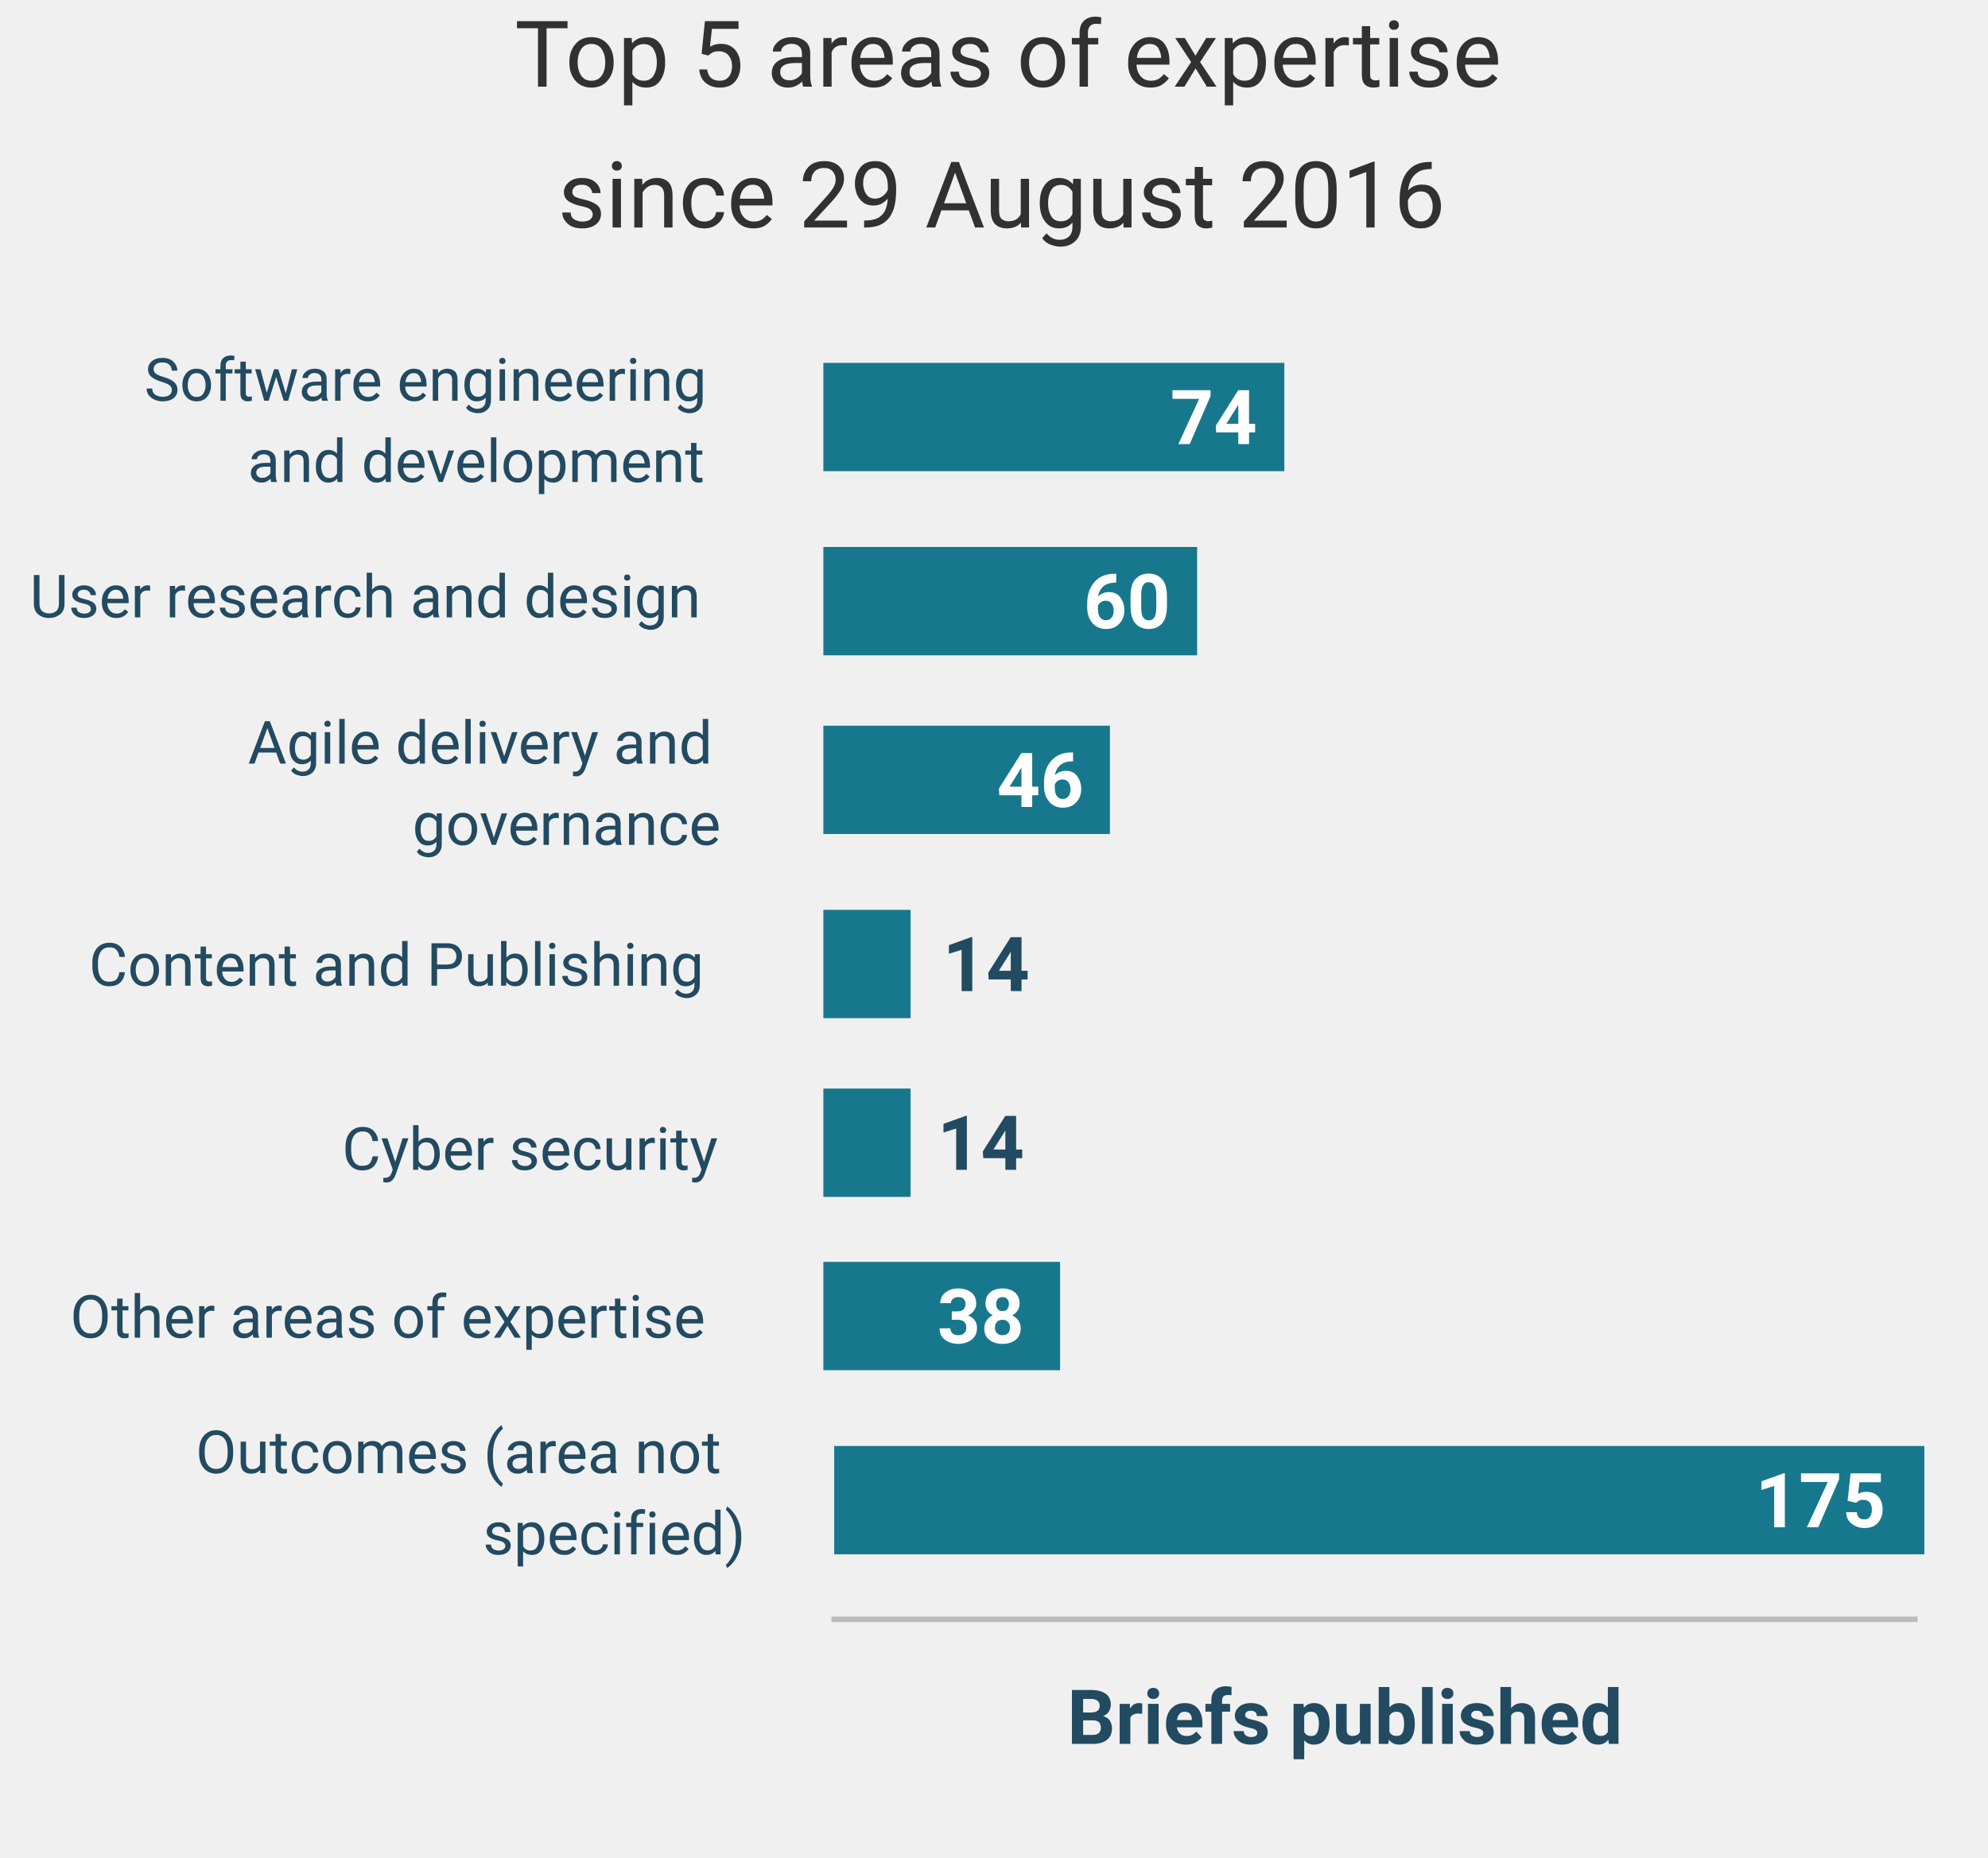
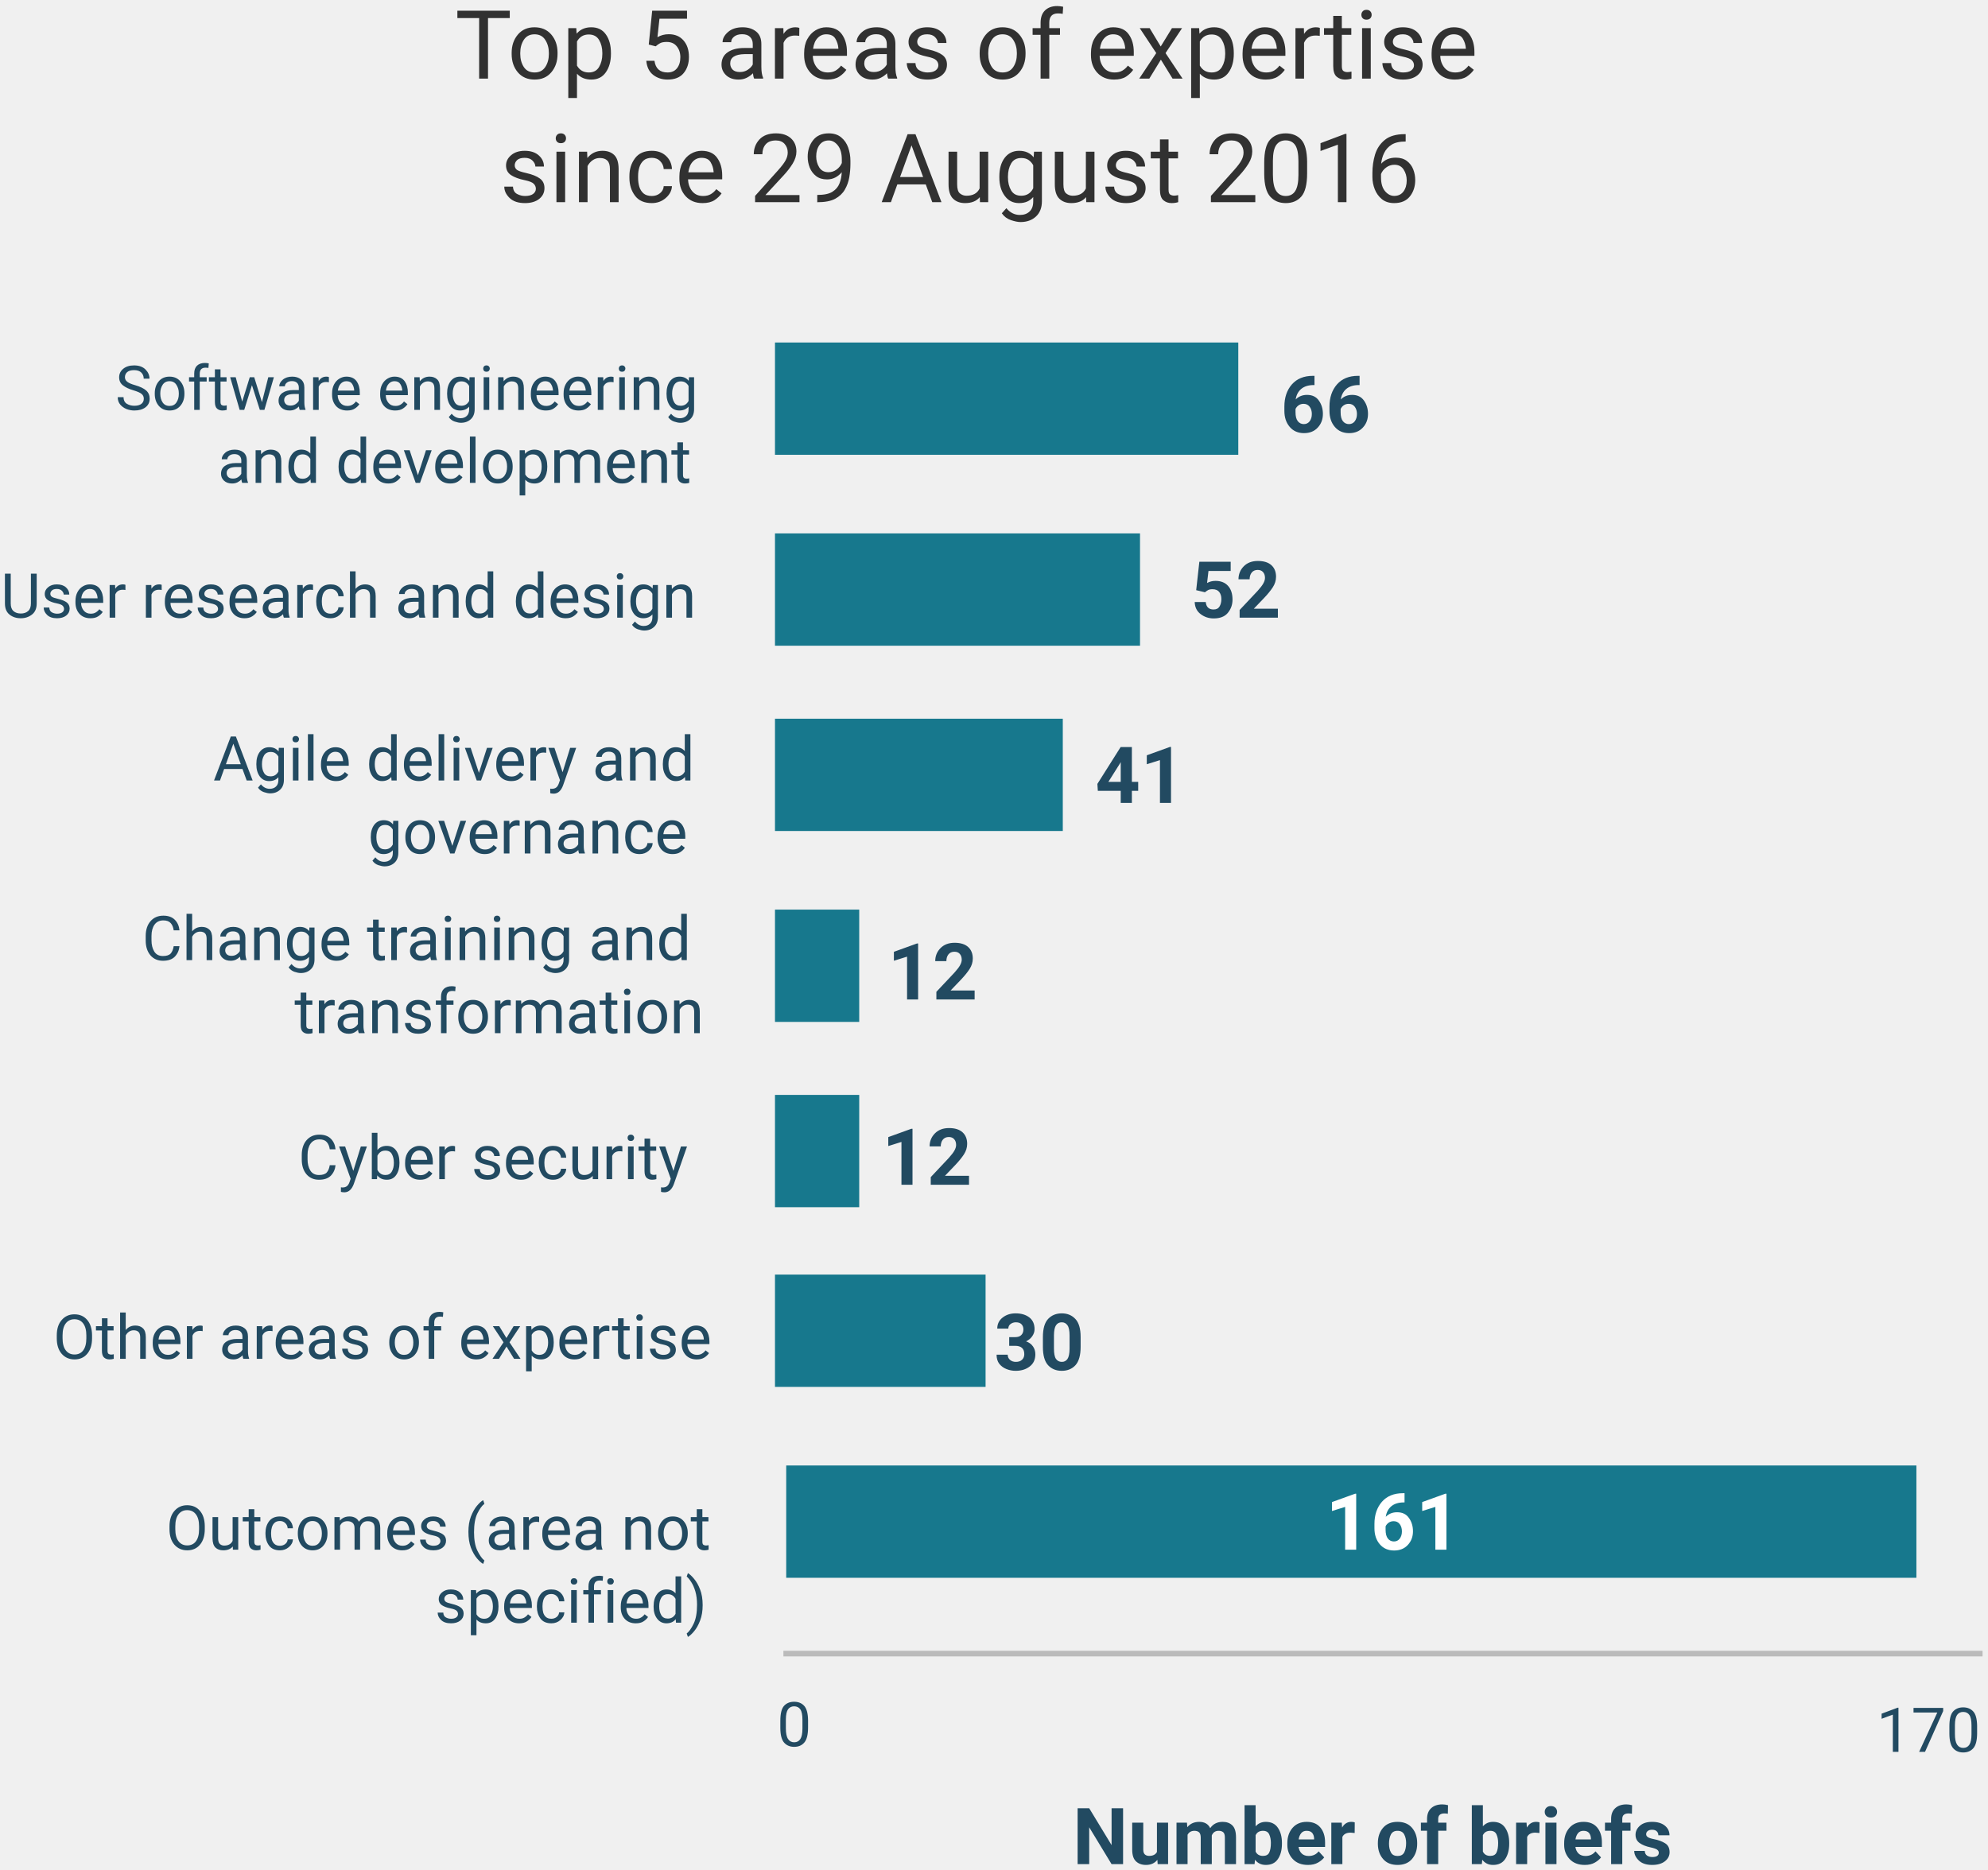
- <svg xmlns="http://www.w3.org/2000/svg" font-family="-apple-system, BlinkMacSystemFont, &quot;Segoe UI&quot;, Roboto, Helvetica, Arial, sans-serif, &quot;Apple Color Emoji&quot;, &quot;Segoe UI Emoji&quot;, &quot;Segoe UI Symbol&quot;" width="367px" height="343px" viewBox="0 0 367 343" version="1.1" style="background: #FFFFFF;">
+ <svg xmlns="http://www.w3.org/2000/svg" font-family="-apple-system, BlinkMacSystemFont, &quot;Segoe UI&quot;, Roboto, Helvetica, Arial, sans-serif, &quot;Apple Color Emoji&quot;, &quot;Segoe UI Emoji&quot;, &quot;Segoe UI Symbol&quot;" width="354px" height="333px" viewBox="0 0 354 333" version="1.1">
  <defs />
-   <g id="Symbols" stroke="none" stroke-width="1" fill="none" fill-rule="evenodd">
-     <g id="&gt;768-Types-of-briefs-on-the-Marketplace">
-       <g>
-         <text id="Briefs-published" font-size="14" font-weight="bold" fill="#224A61">
-           <tspan x="197" y="322">Briefs published</tspan>
-         </text>
-         <text id="Top-5-areas-of-exper" font-size="17" font-weight="normal" line-spacing="26" fill="#313131">
-           <tspan x="95.023" y="16">Top 5 areas of expertise </tspan>
-           <tspan x="103.017" y="42">since 29 August 2016</tspan>
-         </text>
-         <text id="Software-engineering" font-size="11" font-weight="normal" fill="#224A61">
-           <tspan x="26.639" y="74">Software engineering </tspan>
-           <tspan x="45.733" y="89">and development</tspan>
-         </text>
-         <text id="Outcomes-(area-not-s" font-size="11" font-weight="normal" fill="#224A61">
-           <tspan x="36.121" y="272">Outcomes (area not </tspan>
-           <tspan x="89.145" y="287">specified)</tspan>
-         </text>
-         <text id="User-research-and-de" font-size="11" font-weight="normal" fill="#224A61">
-           <tspan x="5.504" y="114">User research and design</tspan>
-         </text>
-         <text id="Agile-delivery-and-g" font-size="11" font-weight="normal" fill="#224A61">
-           <tspan x="45.76" y="141">Agile delivery and </tspan>
-           <tspan x="76.128" y="156">governance</tspan>
-         </text>
-         <text id="Other-areas-of-exper" font-size="11" font-weight="normal" fill="#224A61">
-           <tspan x="12.951" y="247">Other areas of expertise</tspan>
-         </text>
-         <text id="Content-and-Publishi" font-size="11" font-weight="normal" fill="#224A61">
-           <tspan x="16.413" y="182">Content and Publishing</tspan>
-         </text>
-         <text id="Cyber-security" font-size="11" font-weight="normal" fill="#224A61">
-           <tspan x="63.152" y="216">Cyber security</tspan>
-         </text>
-         <rect id="Rectangle-10-Copy-16" fill="#17788D" x="152" y="67" width="85.1" height="20" />
-         <rect id="Rectangle-10-Copy-17" fill="#17788D" x="154" y="267" width="201.25" height="20" />
-         <path d="M153.994,299 L353.506,299" id="Line-Copy" stroke="#BBBBBB" stroke-linecap="square" />
-         <rect id="Rectangle-10-Copy-18" fill="#17788D" x="152" y="101" width="69" height="20" />
-         <rect id="Rectangle-10-Copy-19" fill="#17788D" x="152" y="134" width="52.9" height="20" />
-         <rect id="Rectangle-10-Copy-20" fill="#17788D" x="152" y="233" width="43.7" height="20" />
-         <rect id="Rectangle-10-Copy-21" fill="#17788D" x="152" y="168" width="16.1" height="20" />
-         <rect id="Rectangle-10-Copy-22" fill="#17788D" x="152" y="201" width="16.1" height="20" />
-         <text id="74" font-size="14" font-weight="bold" fill="#FFFFFF">
-           <tspan x="216.018" y="82">74</tspan>
-         </text>
-         <text id="175" font-size="14" font-weight="bold" fill="#FFFFFF">
-           <tspan x="324.026" y="282">175</tspan>
-         </text>
-         <text id="60" font-size="14" font-weight="bold" fill="#FFFFFF">
-           <tspan x="200.018" y="116">60</tspan>
-         </text>
-         <text id="46" font-size="14" font-weight="bold" fill="#FFFFFF">
-           <tspan x="184.018" y="149">46</tspan>
-         </text>
-         <text id="38" font-size="14" font-weight="bold" fill="#FFFFFF">
-           <tspan x="173.018" y="248">38</tspan>
-         </text>
-         <text id="14" font-size="14" font-weight="bold" fill="#224A61">
-           <tspan x="174.018" y="183">14</tspan>
-         </text>
-         <text id="14" font-size="14" font-weight="bold" fill="#224A61">
-           <tspan x="173.018" y="216">14</tspan>
-         </text>
+   <g id="Mocks" stroke="none" stroke-width="1" fill="none" fill-rule="evenodd">
+     <g id="Nov-monthly-report-greater-than-768px" transform="translate(-704, -1817)">
+       <g id="&gt;768-Types-of-briefs-on-the-Marketplace" transform="translate(690, 1811)">
+         <g transform="translate(1, 0)">
+           <text id="Number-of-briefs" font-size="14" font-weight="bold" fill="#224A61">
+             <tspan x="204" y="338">Number of briefs</tspan>
+           </text>
+           <text id="Top-5-areas-of-exper" font-size="17" font-weight="normal" line-spacing="26" fill="#313131">
+             <tspan x="94.023" y="20">Top 5 areas of expertise </tspan>
+             <tspan x="102.017" y="42">since 29 August 2016</tspan>
+           </text>
+           <text id="Software-engineering-Copy" font-size="11" font-weight="normal" fill="#224A61">
+             <tspan x="33.529" y="79">Software engineering </tspan>
+             <tspan x="51.78" y="92">and development</tspan>
+           </text>
+           <text id="Outcomes-(area-not-s" font-size="11" font-weight="normal" fill="#224A61">
+             <tspan x="42.544" y="282">Outcomes (area not </tspan>
+             <tspan x="90.417" y="295">specified)</tspan>
+           </text>
+           <text id="User-research-and-de-Copy-2" font-size="11" font-weight="normal" fill="#224A61">
+             <tspan x="13.13" y="116">User research and design</tspan>
+           </text>
+           <text id="Agile-delivery-and-g-Copy" font-size="11" font-weight="normal" fill="#224A61">
+             <tspan x="50.958" y="145">Agile delivery and </tspan>
+             <tspan x="78.507" y="158">governance</tspan>
+           </text>
+           <text id="Other-areas-of-exper" font-size="11" font-weight="normal" fill="#224A61">
+             <tspan x="22.468" y="248">Other areas of expertise</tspan>
+           </text>
+           <text id="Change-training-and" font-size="11" font-weight="normal" fill="#224A61">
+             <tspan x="38.304" y="177">Change training and </tspan>
+             <tspan x="65.434" y="190">transformation</tspan>
+           </text>
+           <text id="Cyber-security" font-size="11" font-weight="normal" fill="#224A61">
+             <tspan x="66.094" y="216">Cyber security</tspan>
+           </text>
+           <text id="0-copy-4" font-size="11" font-weight="normal" fill="#224A61">
+             <tspan x="151.329" y="317">0</tspan>
+           </text>
+           <text id="170" font-size="11" font-weight="normal" fill="#224A61">
+             <tspan x="347.131" y="318">170</tspan>
+           </text>
+           <path d="M153,300.5 L365.531,300.5" id="Line-Copy-4" stroke="#BBBBBB" stroke-linecap="square" />
+           <rect id="Rectangle-10-Copy-16" fill="#17788D" x="151" y="67" width="82.5" height="20" />
+           <rect id="Rectangle-10-Copy-17" fill="#17788D" x="153" y="267" width="201.25" height="20" />
+           <rect id="Rectangle-10-Copy-18" fill="#17788D" x="151" y="101" width="65" height="20" />
+           <rect id="Rectangle-10-Copy-19" fill="#17788D" x="151" y="134" width="51.25" height="20" />
+           <rect id="Rectangle-10-Copy-20" fill="#17788D" x="151" y="233" width="37.5" height="20" />
+           <rect id="Rectangle-10-Copy-21" fill="#17788D" x="151" y="168" width="15" height="20" />
+           <rect id="Rectangle-10-Copy-22" fill="#17788D" x="151" y="201" width="15" height="20" />
+           <text id="66" font-size="14" font-weight="bold" fill="#224A61">
+             <tspan x="241.018" y="83">66</tspan>
+           </text>
+           <text id="161" font-size="14" font-weight="bold" fill="#FFFFFF">
+             <tspan x="249.026" y="282">161</tspan>
+           </text>
+           <text id="52" font-size="14" font-weight="bold" fill="#224A61">
+             <tspan x="225.018" y="116">52</tspan>
+           </text>
+           <text id="41" font-size="14" font-weight="bold" fill="#224A61">
+             <tspan x="208.018" y="149">41</tspan>
+           </text>
+           <text id="30" font-size="14" font-weight="bold" fill="#224A61">
+             <tspan x="190.018" y="250">30</tspan>
+           </text>
+           <text id="12" font-size="14" font-weight="bold" fill="#224A61">
+             <tspan x="171.018" y="184">12</tspan>
+           </text>
+           <text id="12" font-size="14" font-weight="bold" fill="#224A61">
+             <tspan x="170.018" y="217">12</tspan>
+           </text>
+         </g>
      </g>
    </g>
  </g>
</svg>
